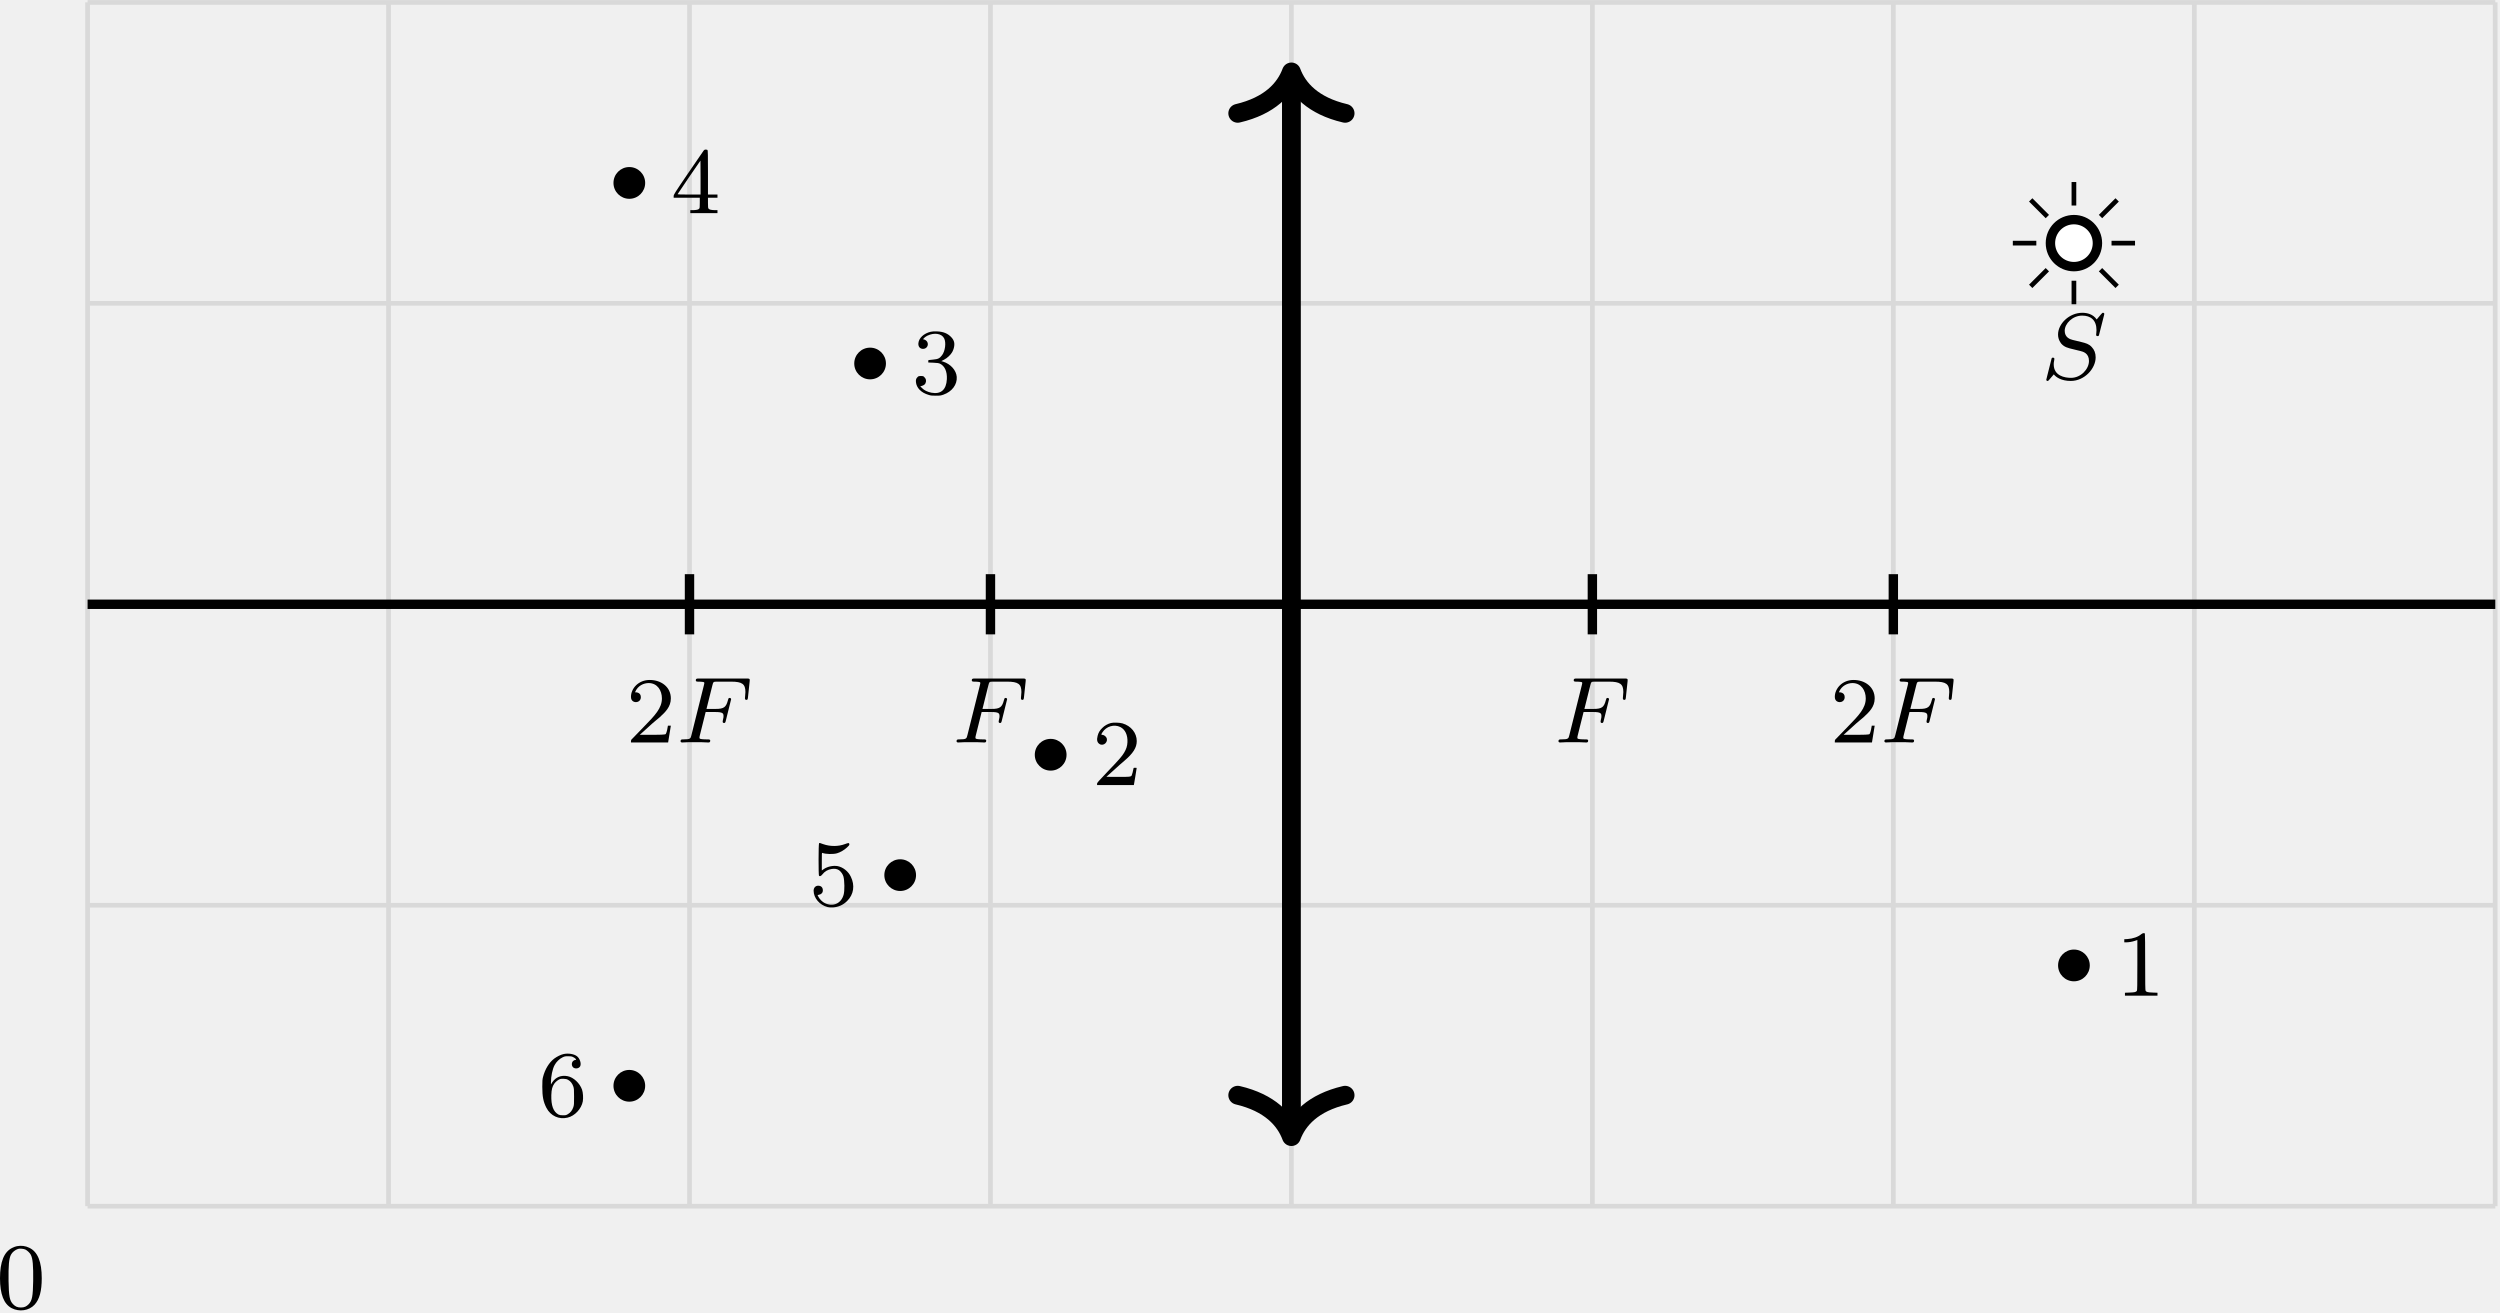
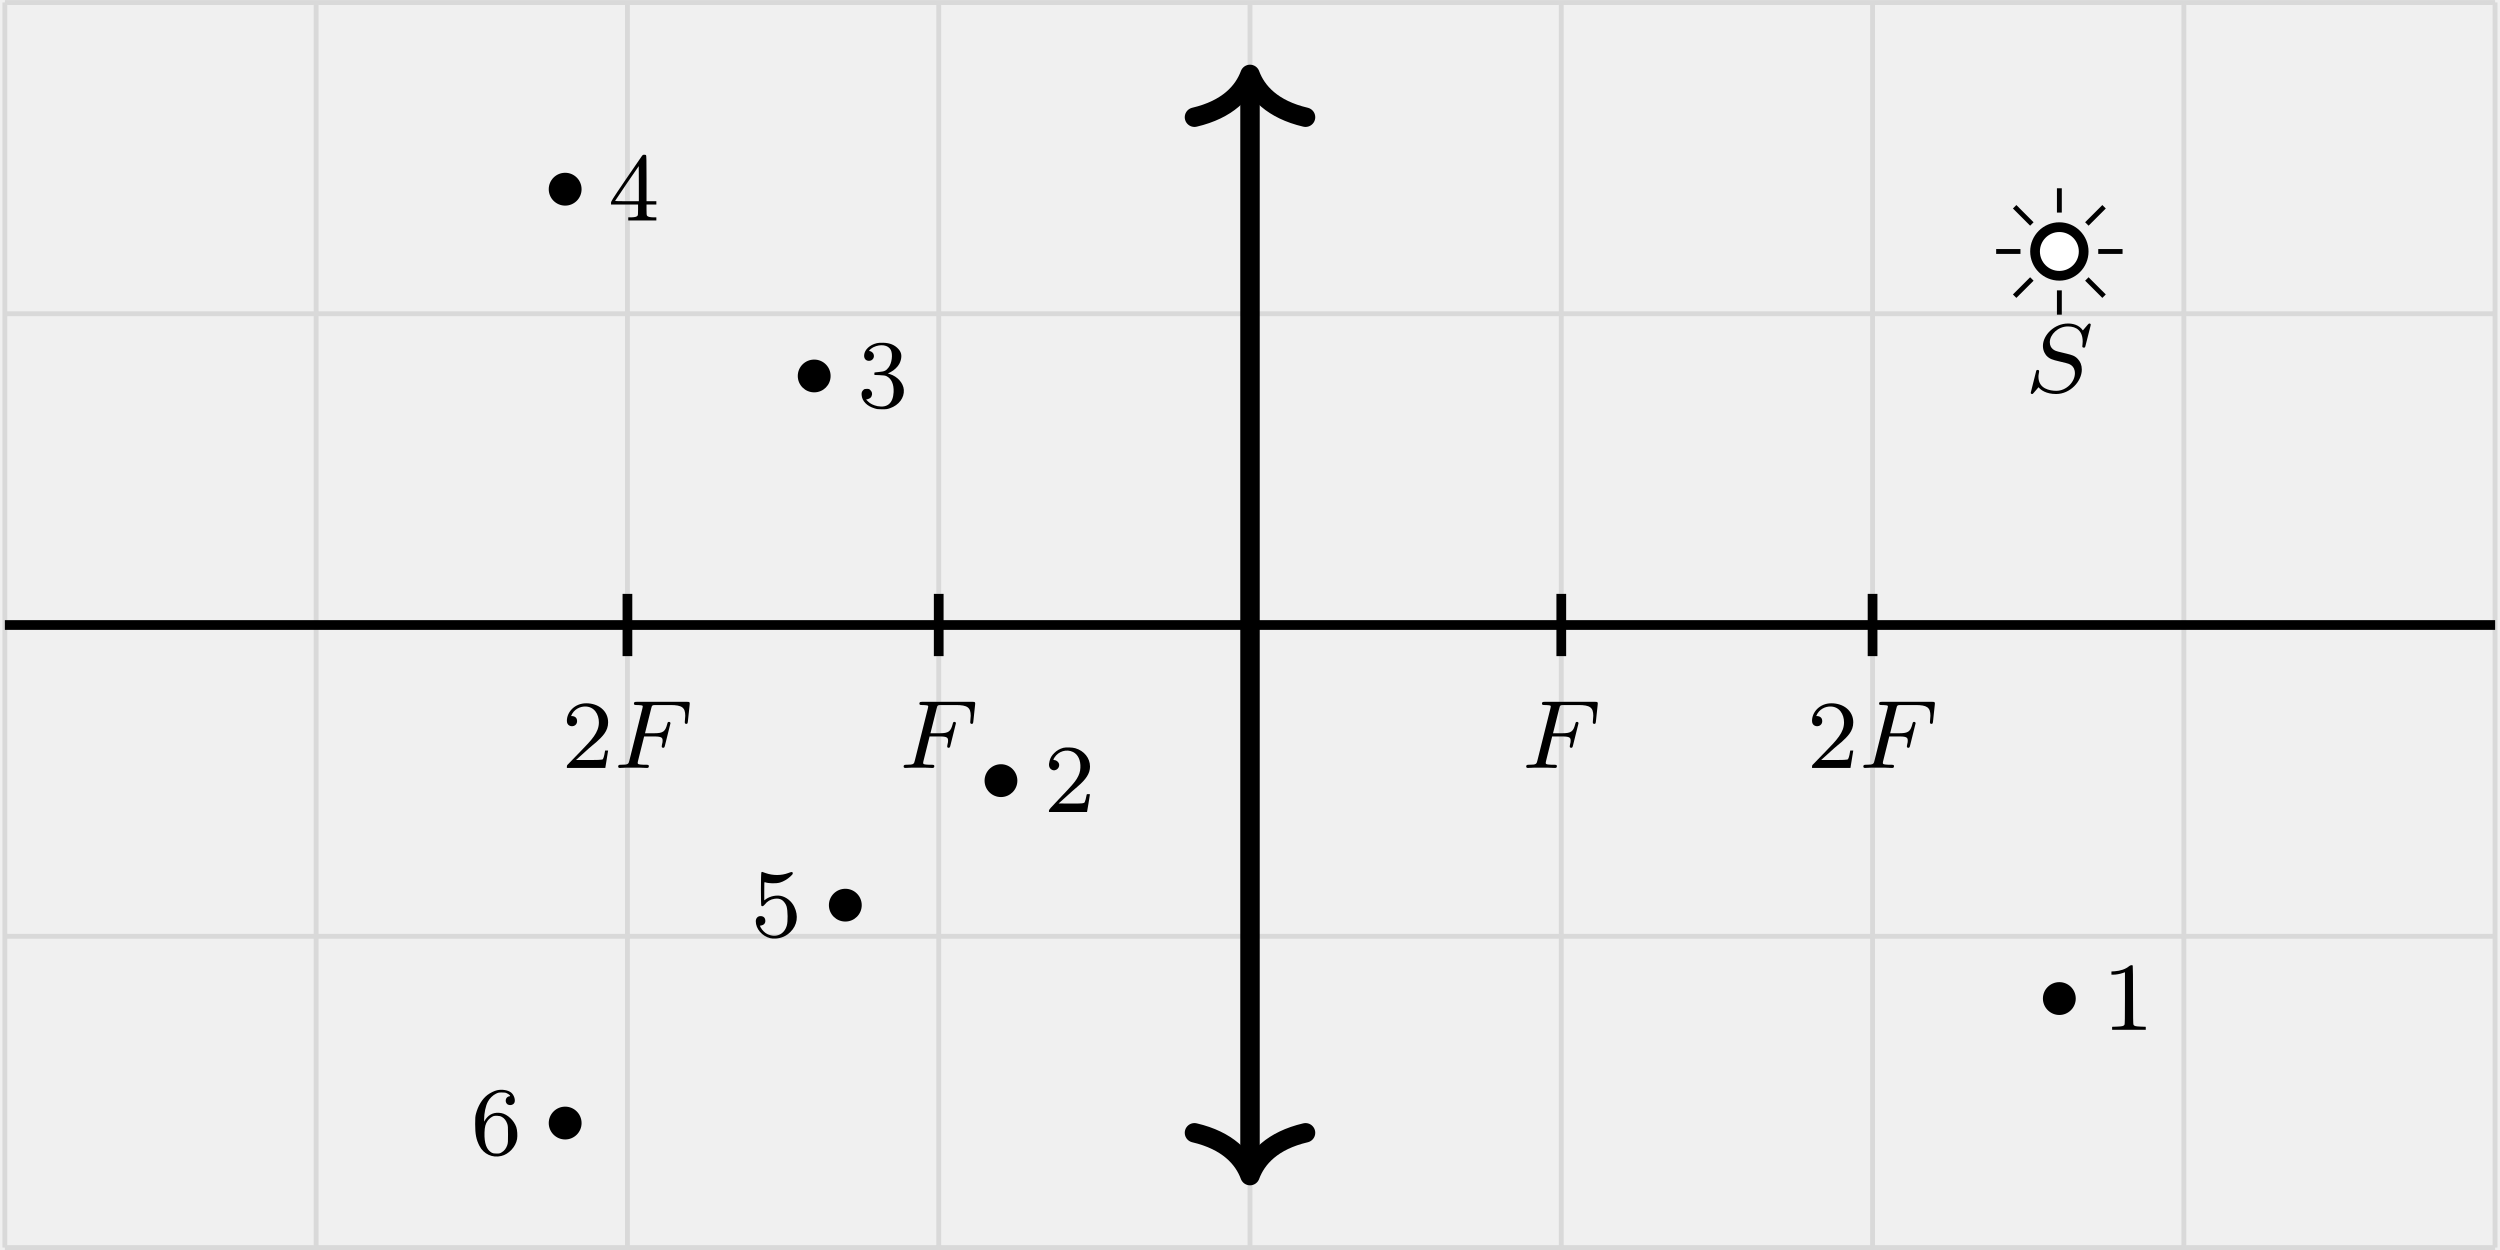
- <svg xmlns="http://www.w3.org/2000/svg" xmlns:xlink="http://www.w3.org/1999/xlink" version="1.1" width="275.497pt" height="144.593pt" viewBox="-66.362 -70.008 211.921 111.225">
+ <svg xmlns="http://www.w3.org/2000/svg" xmlns:xlink="http://www.w3.org/1999/xlink" version="1.1" width="266.358pt" height="133.179pt" viewBox="-70.008 -70.008 204.891 102.445">
  <defs>
-     <path id="g2-48" d="M1.753-5.268C1.666-5.252 1.498-5.197 1.379-5.133C.669-4.798 .327-3.945 .327-2.55C.327-1.196 .654-.367 1.315-.016C1.969 .319 2.782 .199 3.252-.303C3.674-.757 3.866-1.467 3.866-2.55C3.866-3.945 3.523-4.798 2.813-5.133C2.479-5.3 2.128-5.34 1.753-5.268ZM2.487-4.981C2.654-4.894 2.861-4.694 2.933-4.551C3.108-4.224 3.156-3.626 3.14-2.319C3.116-1.012 3.053-.669 2.766-.359C2.566-.151 2.383-.072 2.096-.072S1.626-.151 1.427-.359C1.14-.669 1.076-1.012 1.052-2.319C1.036-3.626 1.084-4.224 1.259-4.551C1.355-4.75 1.618-4.965 1.857-5.037C1.993-5.085 2.343-5.053 2.487-4.981Z" />
    <path id="g2-49" d="M2.192-5.22C1.929-4.989 1.482-4.838 1.02-4.806L.749-4.79V-4.655V-4.527H.901C1.124-4.527 1.419-4.575 1.65-4.655L1.857-4.726V-2.59C1.857-.964 1.849-.446 1.817-.414C1.737-.311 1.634-.287 1.219-.271L.805-.255V-.135V-.008H2.184H3.563V-.135V-.255L3.148-.271C2.742-.287 2.63-.311 2.558-.414C2.527-.446 2.519-1.02 2.519-2.837C2.519-4.144 2.511-5.236 2.495-5.26C2.471-5.34 2.303-5.316 2.192-5.22Z" />
    <path id="g2-50" d="M1.586-5.26C1.315-5.189 1.044-5.037 .853-4.838C.646-4.639 .526-4.439 .462-4.176C.367-3.826 .422-3.602 .63-3.475C.98-3.26 1.411-3.69 1.196-4.041C1.124-4.16 .972-4.256 .861-4.256S.757-4.296 .869-4.471C1.196-4.981 1.857-5.181 2.391-4.918C2.798-4.71 3.021-4.24 2.989-3.626C2.973-3.3 2.893-3.053 2.702-2.734C2.519-2.431 2.271-2.144 1.299-1.132C.486-.279 .414-.199 .414-.104V0H1.977H3.531L3.547-.08C3.555-.128 3.602-.414 3.658-.733C3.706-1.044 3.754-1.339 3.762-1.387C3.778-1.467 3.778-1.467 3.642-1.467C3.515-1.467 3.507-1.467 3.491-1.355C3.459-1.164 3.387-.893 3.347-.813C3.292-.701 3.14-.685 2.096-.693L1.203-.701L1.809-1.243C2.136-1.546 2.55-1.913 2.726-2.056C3.475-2.694 3.778-3.172 3.778-3.73C3.778-4.415 3.3-5.013 2.574-5.228C2.335-5.3 1.793-5.316 1.586-5.26Z" />
    <path id="g2-51" d="M1.618-5.26C1.036-5.125 .614-4.734 .574-4.288C.55-4.001 .709-3.81 .972-3.81C1.283-3.81 1.474-4.129 1.323-4.407C1.267-4.511 1.108-4.615 1.004-4.615C.909-4.615 1.14-4.83 1.331-4.926C1.921-5.212 2.55-5.117 2.758-4.702C2.941-4.352 2.845-3.618 2.582-3.276C2.375-3.005 2.256-2.941 1.817-2.901C1.634-2.885 1.467-2.869 1.443-2.861S1.403-2.813 1.411-2.75L1.419-2.654L1.841-2.638C2.184-2.622 2.287-2.606 2.399-2.558C2.805-2.367 3.021-1.897 2.989-1.243C2.941-.335 2.479 .056 1.674-.096C1.339-.167 1.068-.295 .885-.486L.733-.638L.861-.669C1.044-.725 1.132-.797 1.18-.909C1.267-1.108 1.227-1.283 1.06-1.435C.996-1.498 .956-1.514 .789-1.514C.63-1.514 .59-1.498 .518-1.435C.383-1.307 .351-1.203 .367-1.004C.406-.51 .805-.096 1.435 .088C1.626 .151 1.722 .159 2.048 .159C2.407 .159 2.463 .151 2.694 .072C3.427-.183 3.873-.789 3.826-1.435C3.786-1.993 3.308-2.527 2.678-2.726L2.519-2.774L2.75-2.893C3.021-3.029 3.332-3.324 3.451-3.555C3.499-3.634 3.555-3.786 3.579-3.881C3.674-4.256 3.618-4.519 3.379-4.782C3.076-5.117 2.686-5.276 2.144-5.292C1.921-5.3 1.745-5.292 1.618-5.26Z" />
    <path id="g2-52" d="M2.774-5.3C2.734-5.244 2.152-4.392 1.467-3.395C.295-1.674 .239-1.578 .239-1.451V-1.315H1.347H2.455V-.885C2.455-.518 2.447-.446 2.407-.391C2.335-.303 2.176-.271 1.881-.263H1.65V-.135V-.008H2.798H3.953V-.135V-.263H3.722C3.427-.271 3.268-.303 3.196-.391C3.156-.446 3.148-.518 3.148-.885V-1.315H3.555H3.953V-1.451V-1.586H3.555H3.148V-3.451C3.148-4.87 3.14-5.332 3.108-5.364C3.092-5.38 3.021-5.396 2.965-5.396C2.869-5.396 2.837-5.38 2.774-5.3ZM2.519-3.029V-1.586H1.538C.925-1.586 .566-1.594 .574-1.618C.582-1.65 2.495-4.463 2.511-4.463C2.511-4.463 2.519-3.818 2.519-3.029Z" />
    <path id="g2-53" d="M.877-5.268C.821-5.22 .821-2.574 .869-2.519C.94-2.447 1.036-2.487 1.14-2.614C1.347-2.885 1.618-3.045 1.945-3.092C2.208-3.132 2.391-3.1 2.566-2.989C2.718-2.885 2.885-2.654 2.941-2.455C3.037-2.104 3.053-1.235 2.957-.909C2.75-.159 2.056 .135 1.363-.199C1.164-.287 .925-.534 .821-.733L.749-.885L.845-.901C1.068-.94 1.196-1.076 1.196-1.275C1.196-1.53 1.052-1.674 .797-1.674C.574-1.674 .414-1.498 .414-1.251C.414-.63 .925-.032 1.594 .135C1.73 .167 1.857 .175 2.048 .167C2.519 .135 2.917-.04 3.252-.375C3.818-.933 3.929-1.706 3.563-2.447C3.347-2.893 2.917-3.236 2.463-3.332C2.088-3.403 1.602-3.308 1.275-3.084L1.108-2.965V-3.722C1.108-4.423 1.108-4.471 1.156-4.455C1.435-4.344 2.072-4.328 2.399-4.423C2.678-4.503 3.013-4.702 3.236-4.91C3.419-5.077 3.451-5.117 3.443-5.197C3.427-5.316 3.371-5.316 3.076-5.204C2.511-4.989 1.817-4.989 1.227-5.197C.909-5.316 .917-5.316 .877-5.268Z" />
    <path id="g2-54" d="M2.168-5.26C1.945-5.212 1.626-5.053 1.387-4.878C.948-4.543 .606-3.977 .438-3.324C.383-3.108 .375-2.981 .375-2.487C.375-1.65 .462-1.219 .725-.701C1.076-.024 1.785 .303 2.511 .128C3.124-.008 3.698-.622 3.81-1.259C3.858-1.554 3.826-2 3.746-2.24C3.555-2.79 3.021-3.292 2.519-3.387C1.969-3.491 1.522-3.308 1.227-2.877L1.108-2.686V-2.853C1.108-3.371 1.235-3.993 1.419-4.328C1.554-4.591 1.833-4.862 2.088-4.981C2.271-5.069 2.319-5.077 2.558-5.077C2.774-5.077 2.861-5.069 2.973-5.013C3.18-4.918 3.316-4.766 3.188-4.766C3.1-4.766 2.965-4.678 2.925-4.591C2.829-4.407 2.893-4.176 3.053-4.089C3.244-3.993 3.499-4.057 3.587-4.232C3.698-4.447 3.563-4.878 3.324-5.069C3.084-5.268 2.574-5.356 2.168-5.26ZM2.574-3.068C2.766-2.965 2.917-2.766 3.005-2.511C3.061-2.343 3.068-2.248 3.068-1.65C3.068-1.028 3.068-.956 3.005-.757C2.917-.494 2.758-.287 2.542-.167C2.399-.08 2.359-.072 2.128-.072C1.921-.072 1.849-.088 1.745-.135C1.307-.375 1.116-.901 1.14-1.777C1.156-2.271 1.219-2.503 1.395-2.758C1.514-2.925 1.73-3.092 1.897-3.148C1.945-3.164 2.088-3.172 2.2-3.164C2.367-3.156 2.447-3.14 2.574-3.068Z" />
    <path id="g1-50" d="M2.248-1.626C2.375-1.745 2.71-2.008 2.837-2.12C3.332-2.574 3.802-3.013 3.802-3.738C3.802-4.686 3.005-5.3 2.008-5.3C1.052-5.3 .422-4.575 .422-3.866C.422-3.475 .733-3.419 .845-3.419C1.012-3.419 1.259-3.539 1.259-3.842C1.259-4.256 .861-4.256 .765-4.256C.996-4.838 1.53-5.037 1.921-5.037C2.662-5.037 3.045-4.407 3.045-3.738C3.045-2.909 2.463-2.303 1.522-1.339L.518-.303C.422-.215 .422-.199 .422 0H3.571L3.802-1.427H3.555C3.531-1.267 3.467-.869 3.371-.717C3.324-.654 2.718-.654 2.59-.654H1.172L2.248-1.626Z" />
    <path id="g0-70" d="M2.519-2.582H3.347C4.001-2.582 4.033-2.455 4.033-2.224C4.033-2.168 4.033-2.088 3.977-1.881C3.969-1.849 3.961-1.785 3.961-1.761C3.961-1.753 3.961-1.65 4.081-1.65C4.176-1.65 4.2-1.73 4.224-1.833L4.647-3.539C4.655-3.555 4.678-3.658 4.678-3.666C4.678-3.698 4.655-3.778 4.551-3.778C4.455-3.778 4.439-3.706 4.415-3.61C4.256-2.989 4.073-2.845 3.363-2.845H2.59L3.092-4.854C3.164-5.141 3.172-5.157 3.499-5.157H4.67C5.619-5.157 5.89-4.957 5.89-4.272C5.89-4.105 5.85-3.897 5.85-3.746C5.85-3.65 5.906-3.61 5.97-3.61C6.081-3.61 6.089-3.682 6.105-3.818L6.249-5.173C6.257-5.212 6.257-5.268 6.257-5.308C6.257-5.42 6.161-5.42 6.017-5.42H1.929C1.785-5.42 1.682-5.42 1.682-5.276C1.682-5.157 1.777-5.157 1.913-5.157C1.969-5.157 2.08-5.157 2.216-5.141C2.383-5.125 2.407-5.109 2.407-5.029C2.407-4.989 2.399-4.957 2.375-4.87L1.315-.63C1.243-.327 1.227-.263 .638-.263C.486-.263 .391-.263 .391-.112C.391-.08 .414 0 .518 0C.685 0 .877-.024 1.052-.024H2.152C2.303-.016 2.59 0 2.742 0C2.798 0 2.909 0 2.909-.151C2.909-.263 2.813-.263 2.646-.263S2.415-.263 2.232-.279C2.016-.303 1.993-.327 1.993-.422C1.993-.43 1.993-.478 2.024-.598L2.519-2.582Z" />
    <path id="g0-83" d="M5.348-5.396C5.356-5.428 5.372-5.475 5.372-5.515C5.372-5.571 5.324-5.611 5.268-5.611S5.197-5.595 5.109-5.499C5.021-5.396 4.814-5.141 4.726-5.045C4.415-5.499 3.913-5.611 3.507-5.611C2.399-5.611 1.451-4.678 1.451-3.77C1.451-3.308 1.698-3.037 1.737-2.981C2-2.702 2.232-2.638 2.805-2.503C3.084-2.431 3.1-2.431 3.332-2.375S4.073-2.192 4.073-1.53C4.073-.837 3.387-.096 2.55-.096C2.032-.096 1.084-.255 1.084-1.243C1.084-1.267 1.084-1.435 1.132-1.626L1.14-1.706C1.14-1.801 1.052-1.809 1.02-1.809C.917-1.809 .909-1.777 .869-1.594L.542-.295C.51-.175 .454 .04 .454 .064C.454 .128 .502 .167 .558 .167S.622 .159 .709 .056L1.092-.391C1.275-.151 1.73 .167 2.534 .167C3.69 .167 4.639-.877 4.639-1.833C4.639-2.2 4.519-2.487 4.304-2.71C4.065-2.973 3.802-3.037 3.427-3.132C3.196-3.188 2.885-3.26 2.702-3.308C2.463-3.363 2.016-3.523 2.016-4.081C2.016-4.702 2.686-5.372 3.499-5.372C4.216-5.372 4.71-4.997 4.71-4.136C4.71-3.945 4.678-3.778 4.678-3.746C4.678-3.65 4.75-3.634 4.806-3.634C4.902-3.634 4.91-3.666 4.941-3.794L5.348-5.396Z" />
  </defs>
  <g id="page1">
-     <path d="M-58.937 32.238H145.16M-58.937 6.727H145.16M-58.937-18.785H145.16M-58.937-44.297H145.16M-58.937-69.801H145.16M-58.937 32.238V-69.809M-33.426 32.238V-69.809M-7.914 32.238V-69.809M17.598 32.238V-69.809M43.109 32.238V-69.809M68.621 32.238V-69.809M94.133 32.238V-69.809M119.648 32.238V-69.809M145.149 32.238V-69.809" stroke="#d9d9d9" fill="none" stroke-width=".399" stroke-miterlimit="10" />
-     <path d="M-58.937-18.785H145.16" stroke="#000" fill="none" stroke-width=".797" stroke-miterlimit="10" />
-     <path d="M43.109 25.543V-63.113" stroke="#000" fill="none" stroke-width="1.594" stroke-miterlimit="10" />
-     <path d="M47.66 22.832C44.93 23.473 43.641 24.902 43.109 26.34C42.578 24.902 41.289 23.473 38.559 22.832" stroke="#000" fill="none" stroke-width="1.594" stroke-miterlimit="10" stroke-linecap="round" stroke-linejoin="round" />
-     <path d="M38.559-60.402C41.289-61.043 42.578-62.473 43.109-63.91C43.641-62.473 44.93-61.043 47.66-60.402" stroke="#000" fill="none" stroke-width="1.594" stroke-miterlimit="10" stroke-linecap="round" stroke-linejoin="round" />
-     <path d="M17.598-21.336V-16.234" stroke="#000" fill="none" stroke-width=".797" stroke-miterlimit="10" />
-     <g transform="matrix(1 0 0 1 -28.7796 11.71587)">
-       <use x="43.111" y="-18.785" xlink:href="#g0-70" />
+     <path d="M-69.609 32.238H134.484M-69.609 6.727H134.484M-69.609-18.785H134.484M-69.609-44.297H134.484M-69.609-69.801H134.484M-69.609 32.238V-69.809M-44.098 32.238V-69.809M-18.586 32.238V-69.809M6.926 32.238V-69.809M32.438 32.238V-69.809M57.949 32.238V-69.809M83.461 32.238V-69.809M108.973 32.238V-69.809M134.476 32.238V-69.809" stroke="#d9d9d9" fill="none" stroke-width=".399" stroke-miterlimit="10" />
+     <path d="M-69.609-18.785H134.484" stroke="#000" fill="none" stroke-width=".797" stroke-miterlimit="10" />
+     <path d="M32.438 25.543V-63.113" stroke="#000" fill="none" stroke-width="1.594" stroke-miterlimit="10" />
+     <path d="M36.988 22.832C34.258 23.473 32.969 24.902 32.438 26.34C31.906 24.902 30.617 23.473 27.887 22.832" stroke="#000" fill="none" stroke-width="1.594" stroke-miterlimit="10" stroke-linecap="round" stroke-linejoin="round" />
+     <path d="M27.887-60.402C30.617-61.043 31.906-62.473 32.438-63.91C32.969-62.473 34.258-61.043 36.988-60.402" stroke="#000" fill="none" stroke-width="1.594" stroke-miterlimit="10" stroke-linecap="round" stroke-linejoin="round" />
+     <path d="M6.926-21.336V-16.234" stroke="#000" fill="none" stroke-width=".797" stroke-miterlimit="10" />
+     <g transform="matrix(1 0 0 1 -28.77962 11.71587)">
+       <use x="32.438" y="-18.785" xlink:href="#g0-70" />
    </g>
-     <path d="M-7.914-21.336V-16.234" stroke="#000" fill="none" stroke-width=".797" stroke-miterlimit="10" />
+     <path d="M-18.586-21.336V-16.234" stroke="#000" fill="none" stroke-width=".797" stroke-miterlimit="10" />
    <g transform="matrix(1 0 0 1 -56.4087 11.71587)">
-       <use x="43.111" y="-18.785" xlink:href="#g1-50" />
-       <use x="47.345" y="-18.785" xlink:href="#g0-70" />
+       <use x="32.438" y="-18.785" xlink:href="#g1-50" />
+       <use x="36.672" y="-18.785" xlink:href="#g0-70" />
    </g>
-     <path d="M68.621-21.336V-16.234" stroke="#000" fill="none" stroke-width=".797" stroke-miterlimit="10" />
+     <path d="M57.949-21.336V-16.234" stroke="#000" fill="none" stroke-width=".797" stroke-miterlimit="10" />
    <g transform="matrix(1 0 0 1 22.2443 11.71587)">
-       <use x="43.111" y="-18.785" xlink:href="#g0-70" />
+       <use x="32.438" y="-18.785" xlink:href="#g0-70" />
    </g>
-     <path d="M94.133-21.336V-16.234" stroke="#000" fill="none" stroke-width=".797" stroke-miterlimit="10" />
+     <path d="M83.461-21.336V-16.234" stroke="#000" fill="none" stroke-width=".797" stroke-miterlimit="10" />
    <g transform="matrix(1 0 0 1 45.6391 11.71587)">
-       <use x="43.111" y="-18.785" xlink:href="#g1-50" />
-       <use x="47.345" y="-18.785" xlink:href="#g0-70" />
+       <use x="32.438" y="-18.785" xlink:href="#g1-50" />
+       <use x="36.672" y="-18.785" xlink:href="#g0-70" />
    </g>
-     <path d="M111.434-49.398C111.434-50.5 110.543-51.391 109.441-51.391C108.34-51.391 107.449-50.5 107.449-49.398C107.449-48.297 108.34-47.406 109.441-47.406C110.543-47.406 111.434-48.297 111.434-49.398Z" fill="#fff" />
-     <path d="M111.434-49.398C111.434-50.5 110.543-51.391 109.441-51.391C108.34-51.391 107.449-50.5 107.449-49.398C107.449-48.297 108.34-47.406 109.441-47.406C110.543-47.406 111.434-48.297 111.434-49.398Z" stroke="#000" fill="none" stroke-width=".797" stroke-miterlimit="10" />
-     <path d="M112.629-49.398H114.621" stroke="#000" fill="none" stroke-width=".399" stroke-miterlimit="10" />
-     <path d="M111.695-51.652L113.106-53.063" stroke="#000" fill="none" stroke-width=".399" stroke-miterlimit="10" />
-     <path d="M109.441-52.586V-54.578" stroke="#000" fill="none" stroke-width=".399" stroke-miterlimit="10" />
-     <path d="M107.188-51.652L105.777-53.063" stroke="#000" fill="none" stroke-width=".399" stroke-miterlimit="10" />
-     <path d="M106.254-49.398H104.262" stroke="#000" fill="none" stroke-width=".399" stroke-miterlimit="10" />
-     <path d="M107.188-47.145L105.777-45.734" stroke="#000" fill="none" stroke-width=".399" stroke-miterlimit="10" />
-     <path d="M109.441-46.211V-44.219" stroke="#000" fill="none" stroke-width=".399" stroke-miterlimit="10" />
-     <path d="M111.695-47.145L113.106-45.734" stroke="#000" fill="none" stroke-width=".399" stroke-miterlimit="10" />
-     <g transform="matrix(1 0 0 1 63.5332 -19.098)">
-       <use x="43.111" y="-18.785" xlink:href="#g0-83" />
+     <path d="M100.762-49.398C100.762-50.5 99.867-51.391 98.77-51.391C97.668-51.391 96.777-50.5 96.777-49.398C96.777-48.297 97.668-47.406 98.77-47.406C99.867-47.406 100.762-48.297 100.762-49.398Z" fill="#fff" />
+     <path d="M100.762-49.398C100.762-50.5 99.867-51.391 98.77-51.391C97.668-51.391 96.777-50.5 96.777-49.398C96.777-48.297 97.668-47.406 98.77-47.406C99.867-47.406 100.762-48.297 100.762-49.398Z" stroke="#000" fill="none" stroke-width=".797" stroke-miterlimit="10" />
+     <path d="M101.957-49.398H103.949" stroke="#000" fill="none" stroke-width=".399" stroke-miterlimit="10" />
+     <path d="M101.023-51.652L102.434-53.063" stroke="#000" fill="none" stroke-width=".399" stroke-miterlimit="10" />
+     <path d="M98.77-52.586V-54.578" stroke="#000" fill="none" stroke-width=".399" stroke-miterlimit="10" />
+     <path d="M96.516-51.652L95.105-53.063" stroke="#000" fill="none" stroke-width=".399" stroke-miterlimit="10" />
+     <path d="M95.582-49.398H93.59" stroke="#000" fill="none" stroke-width=".399" stroke-miterlimit="10" />
+     <path d="M96.516-47.145L95.105-45.734" stroke="#000" fill="none" stroke-width=".399" stroke-miterlimit="10" />
+     <path d="M98.77-46.211V-44.219" stroke="#000" fill="none" stroke-width=".399" stroke-miterlimit="10" />
+     <path d="M101.023-47.145L102.434-45.734" stroke="#000" fill="none" stroke-width=".399" stroke-miterlimit="10" />
+     <g transform="matrix(1 0 0 1 63.5333 -19.098)">
+       <use x="32.438" y="-18.785" xlink:href="#g0-83" />
    </g>
-     <path d="M110.785 11.828C110.785 11.086 110.184 10.484 109.441 10.484S108.098 11.086 108.098 11.828S108.699 13.176 109.441 13.176S110.785 12.57 110.785 11.828Z" />
-     <g transform="matrix(1 0 0 1 69.8502 33.1846)">
-       <use x="43.111" y="-18.785" xlink:href="#g2-49" />
+     <path d="M100.113 11.828C100.113 11.086 99.512 10.484 98.769 10.484S97.422 11.086 97.422 11.828S98.027 13.176 98.769 13.176S100.113 12.57 100.113 11.828Z" />
+     <g transform="matrix(1 0 0 1 69.8505 33.1846)">
+       <use x="32.438" y="-18.785" xlink:href="#g2-49" />
    </g>
-     <path d="M24.047-6.027C24.047-6.773 23.445-7.375 22.703-7.375C21.957-7.375 21.355-6.773 21.355-6.027C21.355-5.285 21.957-4.684 22.703-4.684C23.445-4.684 24.047-5.285 24.047-6.027Z" />
+     <path d="M13.371-6.027C13.371-6.773 12.77-7.375 12.027-7.375C11.285-7.375 10.684-6.773 10.684-6.027C10.684-5.285 11.285-4.684 12.027-4.684C12.77-4.684 13.371-5.285 13.371-6.027Z" />
    <g transform="matrix(1 0 0 1 -16.8906 15.32628)">
-       <use x="43.111" y="-18.785" xlink:href="#g2-50" />
+       <use x="32.438" y="-18.785" xlink:href="#g2-50" />
    </g>
-     <path d="M8.738-39.195C8.738-39.938 8.137-40.539 7.394-40.539S6.051-39.938 6.051-39.195S6.652-37.852 7.394-37.852S8.738-38.453 8.738-39.195Z" />
-     <g transform="matrix(1 0 0 1 -32.1976 -17.8393)">
-       <use x="43.111" y="-18.785" xlink:href="#g2-51" />
+     <path d="M-1.934-39.195C-1.934-39.938-2.535-40.539-3.277-40.539C-4.023-40.539-4.625-39.938-4.625-39.195S-4.023-37.852-3.277-37.852C-2.535-37.852-1.934-38.453-1.934-39.195Z" />
+     <g transform="matrix(1 0 0 1 -32.19757 -17.8393)">
+       <use x="32.438" y="-18.785" xlink:href="#g2-51" />
    </g>
-     <path d="M-11.672-54.5C-11.672-55.246-12.273-55.848-13.016-55.848S-14.359-55.246-14.359-54.5C-14.359-53.758-13.758-53.156-13.016-53.156S-11.672-53.758-11.672-54.5Z" />
-     <g transform="matrix(1 0 0 1 -52.60721 -33.1463)">
-       <use x="43.111" y="-18.785" xlink:href="#g2-52" />
+     <path d="M-22.344-54.5C-22.344-55.246-22.945-55.848-23.688-55.848S-25.035-55.246-25.035-54.5C-25.035-53.758-24.43-53.156-23.688-53.156S-22.344-53.758-22.344-54.5Z" />
+     <g transform="matrix(1 0 0 1 -52.6072 -33.1463)">
+       <use x="32.438" y="-18.785" xlink:href="#g2-52" />
    </g>
-     <path d="M11.289 4.176C11.289 3.434 10.688 2.832 9.945 2.832S8.602 3.434 8.602 4.176S9.203 5.519 9.945 5.519S11.289 4.918 11.289 4.176Z" />
+     <path d="M.617 4.176C.617 3.434 .016 2.832-.727 2.832C-1.473 2.832-2.074 3.434-2.074 4.176S-1.473 5.519-.727 5.519C.016 5.519 .617 4.918 .617 4.176Z" />
    <g transform="matrix(1 0 0 1 -40.91774 25.5309)">
-       <use x="43.111" y="-18.785" xlink:href="#g2-53" />
+       <use x="32.438" y="-18.785" xlink:href="#g2-53" />
    </g>
-     <path d="M-11.672 22.035C-11.672 21.293-12.273 20.688-13.016 20.688S-14.359 21.293-14.359 22.035C-14.359 22.777-13.758 23.379-13.016 23.379S-11.672 22.777-11.672 22.035Z" />
+     <path d="M-22.344 22.035C-22.344 21.293-22.945 20.688-23.688 20.688S-25.035 21.293-25.035 22.035C-25.035 22.777-24.43 23.379-23.688 23.379S-22.344 22.777-22.344 22.035Z" />
    <g transform="matrix(1 0 0 1 -63.8784 43.3896)">
-       <use x="43.111" y="-18.785" xlink:href="#g2-54" />
-     </g>
-     <g transform="matrix(1 0 0 1 -109.7999 59.6835)">
-       <use x="43.111" y="-18.785" xlink:href="#g2-48" />
+       <use x="32.438" y="-18.785" xlink:href="#g2-54" />
    </g>
  </g>
</svg>
